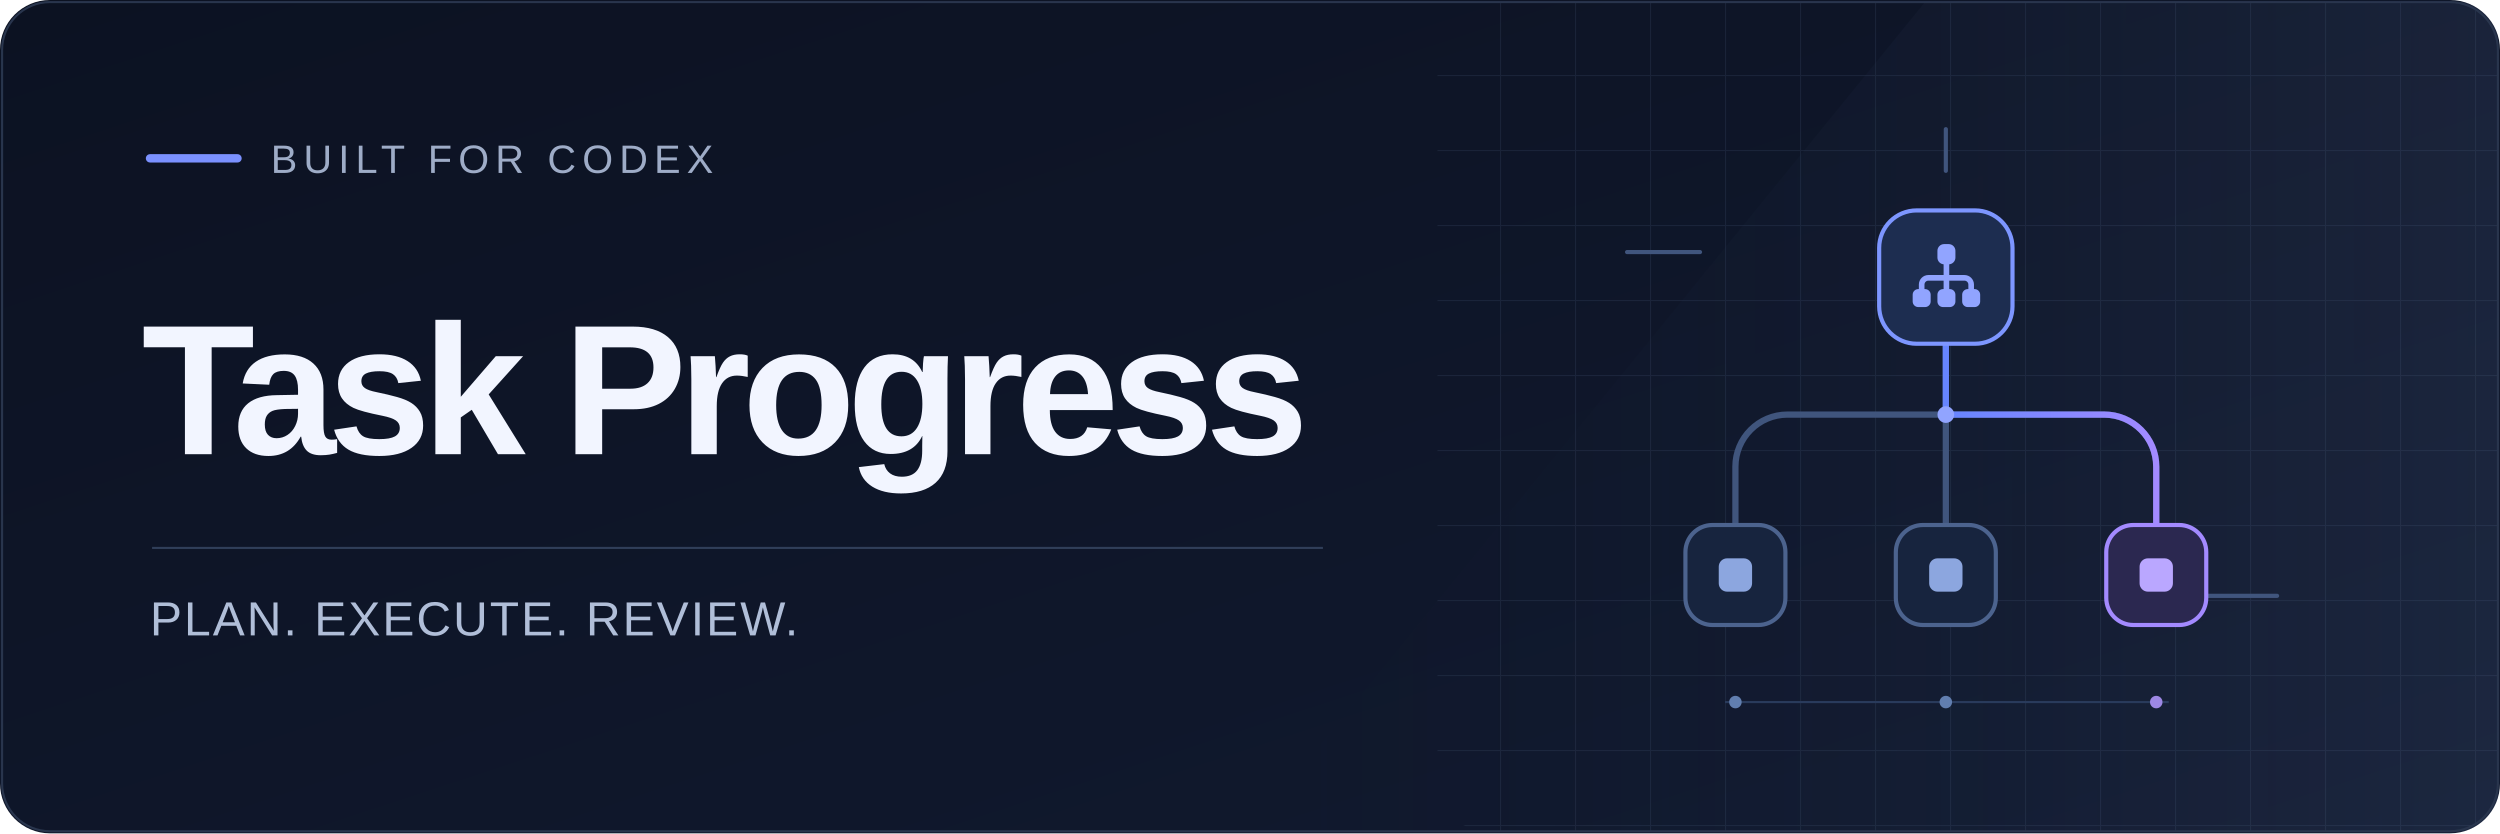
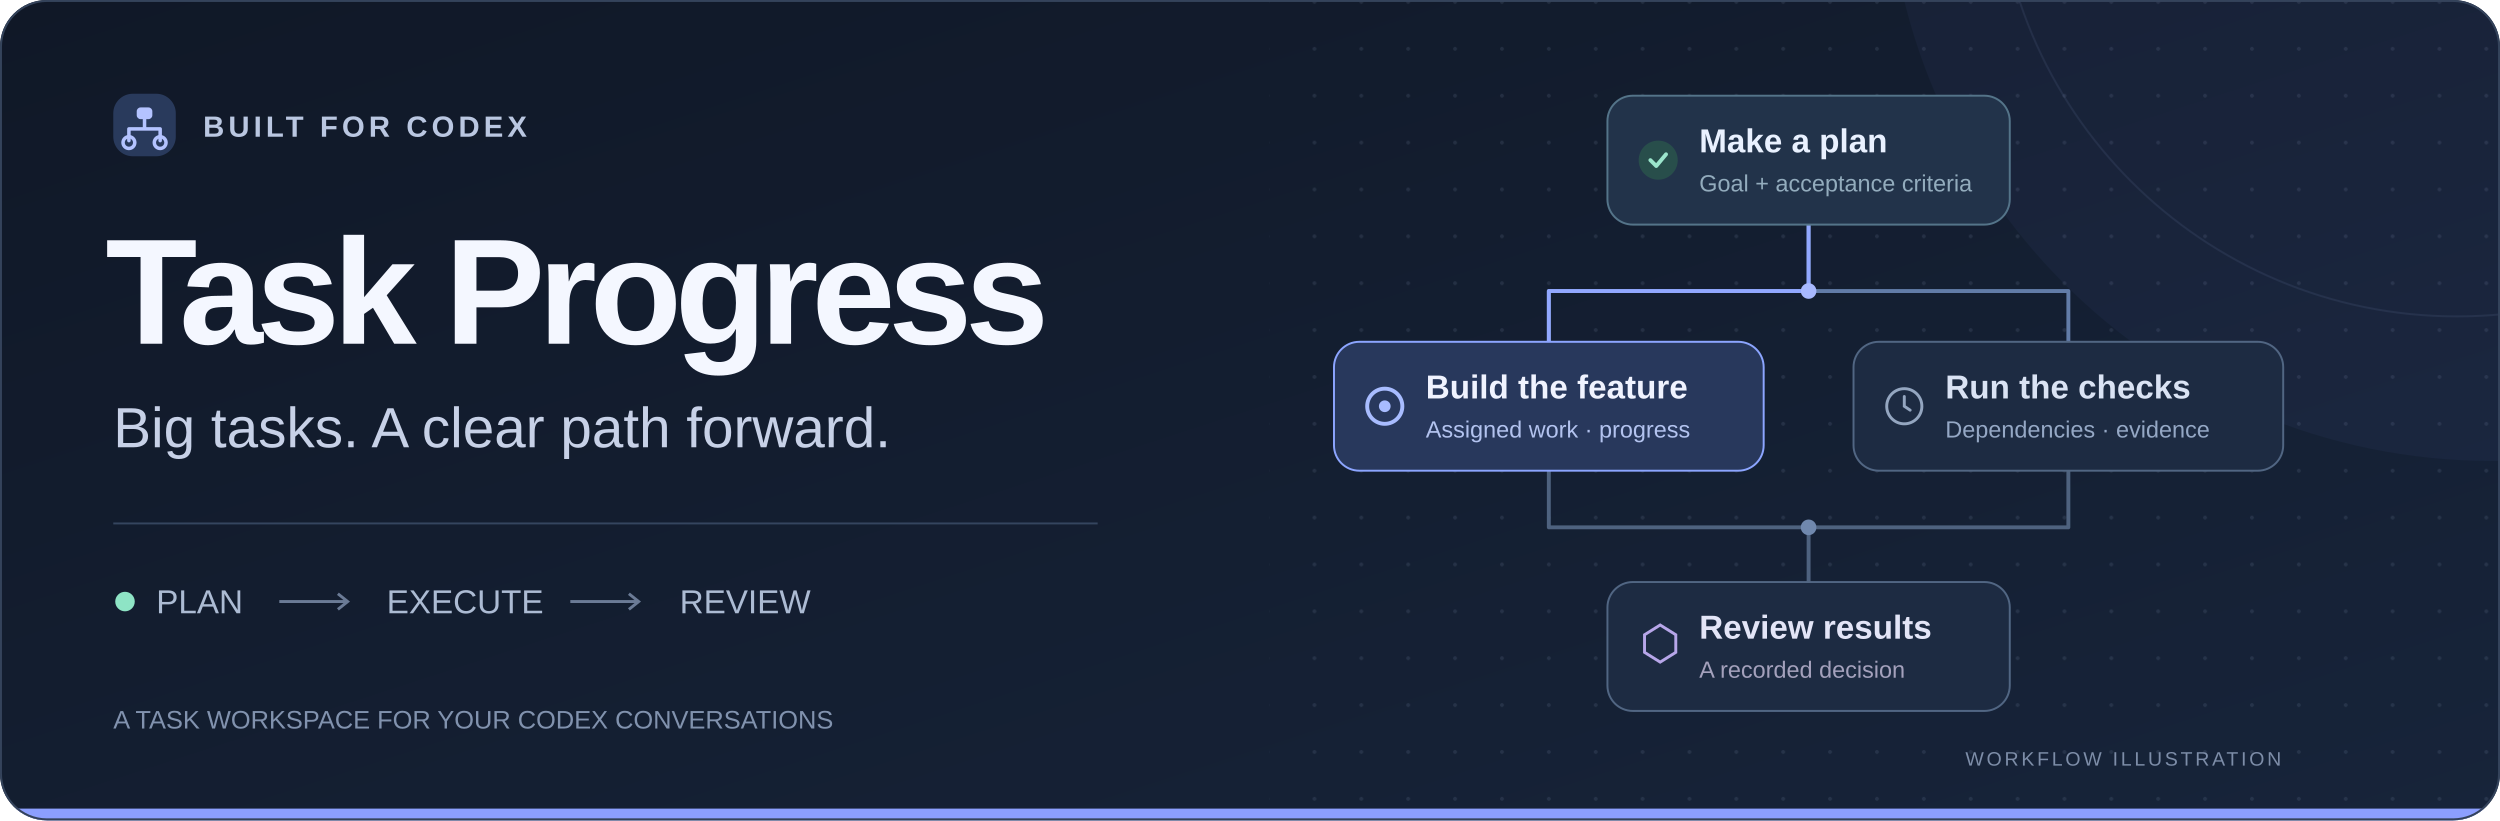
- <svg xmlns="http://www.w3.org/2000/svg" width="1200" height="400" viewBox="0 0 1200 400" role="img" aria-labelledby="title description">
+ <svg xmlns="http://www.w3.org/2000/svg" width="1280" height="420" viewBox="0 0 1280 420" role="img" aria-labelledby="title description">
  <defs>
-     <linearGradient id="background" x2="1" y2="1">
-       <stop stop-color="#0c1222" />
-       <stop offset="1" stop-color="#111a30" />
+     <linearGradient id="background" x1="0" y1="0" x2="1" y2="1">
+       <stop stop-color="#101827" />
+       <stop offset="1" stop-color="#17243a" />
    </linearGradient>
    <linearGradient id="accent" x1="0" x2="1">
-       <stop stop-color="#6685ff" />
-       <stop offset="1" stop-color="#a38aff" />
+       <stop stop-color="#93a8ff" />
+       <stop offset="1" stop-color="#b5c5ff" />
    </linearGradient>
-     <linearGradient id="grid-fade">
-       <stop stop-color="#121c33" stop-opacity="0" />
-       <stop offset="1" stop-color="#52668d" stop-opacity=".17" />
-     </linearGradient>
+     <pattern id="dots" width="24" height="24" patternUnits="userSpaceOnUse">
+       <circle cx="1" cy="1" r="1" fill="#a2b4d3" opacity=".12" />
+     </pattern>
    <clipPath id="frame">
-       <rect width="1200" height="400" rx="24" />
+       <rect width="1280" height="420" rx="24" />
    </clipPath>
-     <pattern id="grid" width="36" height="36" patternUnits="userSpaceOnUse">
-       <path d="M36 0H0V36" fill="none" stroke="#7188b0" stroke-opacity=".13" />
-     </pattern>
  </defs>
-   <rect width="1200" height="400" rx="24" fill="url(#background)" />
-   <rect x="690" y="1" width="509" height="398" rx="24" fill="url(#grid)" />
-   <path d="M600 399 924 1h275v398Z" fill="url(#grid-fade)" clip-path="url(#frame)" />
-   <rect x="1" y="1" width="1198" height="398" rx="23" fill="none" stroke="#29354d" />
-   <path d="M72 76h42" stroke="#7b91ff" stroke-width="4" stroke-linecap="round" />
-   <text x="130" y="83" fill="#9eacc7" font-family="-apple-system,BlinkMacSystemFont,'Segoe UI',Arial,sans-serif" font-size="19" font-weight="500" letter-spacing="3">BUILT FOR CODEX</text>
-   <text x="68" y="218" fill="#f2f5ff" font-family="-apple-system,BlinkMacSystemFont,'Segoe UI',Arial,sans-serif" font-size="89" font-weight="700" letter-spacing="-4">Task<tspan dx="18">Progress</tspan>
-   </text>
-   <path d="M73 263h562" stroke="#303e59" />
-   <text x="72" y="305" fill="#b0bed8" font-family="-apple-system,BlinkMacSystemFont,'Segoe UI',Arial,sans-serif" font-size="23" font-weight="400" letter-spacing="1">PLAN. EXECUTE. REVIEW.</text>
-   <g fill="none" stroke-linecap="round" stroke-linejoin="round">
-     <path d="M934 153v46m-101 58v-33a25 25 0 0 1 25-25h152a25 25 0 0 1 25 25v33m-101-58v58" stroke="#40557d" stroke-width="3" />
-     <path d="M934 153v46h76a25 25 0 0 1 25 25v33" stroke="url(#accent)" stroke-width="3" />
-     <path d="M781 121h35m242 165h35M934 82v-20" stroke="#40557d" stroke-width="2" />
+   <g clip-path="url(#frame)">
+     <rect width="1280" height="420" fill="url(#background)" />
+     <rect x="650" width="630" height="420" fill="url(#dots)" />
+     <circle cx="1276" cy="-74" r="310" fill="#8296ff" opacity=".045" />
+     <circle cx="1258" cy="-74" r="236" fill="none" stroke="#a4b3ef" stroke-opacity=".09" />
+     <path d="M0 417H1280" stroke="#8c9fff" stroke-width="6" />
+     <g font-family="-apple-system,BlinkMacSystemFont,'Segoe UI',Arial,sans-serif">
+       <rect x="58" y="48" width="32" height="32" rx="10" fill="#293a5c" />
+       <g stroke="#b4c3ff" stroke-width="1.8" fill="none" stroke-linecap="round" stroke-linejoin="round">
+         <path d="M74 58v8m-8 6v-6h16v6" />
+         <rect x="70" y="55" width="8" height="6" rx="2" fill="#b4c3ff" stroke="none" />
+         <circle cx="66" cy="73" r="3" />
+         <circle cx="82" cy="73" r="3" />
+       </g>
+       <text x="104" y="70" font-size="15" font-weight="600" letter-spacing="2.1" fill="#bac7e1">BUILT FOR CODEX</text>
+       <text x="54" y="176" font-size="77" font-weight="750" letter-spacing="-3.5" fill="#f4f7ff">Task Progress</text>
+       <text x="58" y="229" font-size="29" font-weight="450" fill="#c7d1e7">Big tasks. A clear path forward.</text>
+       <path d="M58 268H562" stroke="#35455f" />
+       <circle cx="64" cy="308" r="5" fill="#8ee4c5" />
+       <text x="80" y="314" font-size="17" fill="#acbbd3">PLAN</text>
+       <path d="M143 308h35m-5-4 5 4-5 4" fill="none" stroke="#6b7b96" stroke-width="1.5" />
+       <text x="198" y="314" font-size="17" fill="#acbbd3">EXECUTE</text>
+       <path d="M292 308h35m-5-4 5 4-5 4" fill="none" stroke="#6b7b96" stroke-width="1.5" />
+       <text x="348" y="314" font-size="17" fill="#acbbd3">REVIEW</text>
+       <text x="58" y="373" font-size="13" fill="#8192ae">A TASK WORKSPACE FOR YOUR CODEX CONVERSATIONS</text>
+       <g fill="none" stroke-width="2" stroke-linejoin="round">
+         <path d="M926 115v34H793v26m133-26h133v26" stroke="#627ca8" />
+         <path d="M793 241v29h266v-29m-133 29v28" stroke="#4e627f" />
+         <path d="M926 115v34H793v26" stroke="#92a8ff" />
+       </g>
+       <circle cx="926" cy="149" r="4" fill="#a8b9ff" />
+       <circle cx="926" cy="270" r="4" fill="#7088ae" />
+       <rect x="823" y="49" width="206" height="66" rx="13" fill="#22334a" stroke="#547489" />
+       <circle cx="849" cy="82" r="10" fill="#284e4b" />
+       <path d="m845 82 3 3 5-6" fill="none" stroke="#9be5cc" stroke-width="2" stroke-linecap="round" stroke-linejoin="round" />
+       <text x="870" y="78" font-size="17" font-weight="600" fill="#e9f1ff">Make a plan</text>
+       <text x="870" y="98" font-size="12" fill="#93acbd">Goal + acceptance criteria</text>
+       <rect x="683" y="175" width="220" height="66" rx="13" fill="#28385c" stroke="#8ca5ff" />
+       <circle cx="709" cy="208" r="9" fill="none" stroke="#a8bcff" stroke-width="2" />
+       <circle cx="709" cy="208" r="3" fill="#a8bcff" />
+       <text x="730" y="204" font-size="17" font-weight="600" fill="#f0f3ff">Build the feature</text>
+       <text x="730" y="224" font-size="12" fill="#b3c3ef">Assigned work · progress</text>
+       <rect x="949" y="175" width="220" height="66" rx="13" fill="#1d2b42" stroke="#516683" />
+       <circle cx="975" cy="208" r="9" fill="none" stroke="#94a6c0" stroke-width="1.5" />
+       <path d="M975 203v5l3 2" fill="none" stroke="#94a6c0" stroke-width="1.5" stroke-linecap="round" />
+       <text x="996" y="204" font-size="17" font-weight="600" fill="#dae3f4">Run the checks</text>
+       <text x="996" y="224" font-size="12" fill="#95a8c5">Dependencies · evidence</text>
+       <rect x="823" y="298" width="206" height="66" rx="13" fill="#1d2b42" stroke="#516683" />
+       <path d="m850 320 8 5v9l-8 5-8-5v-9Z" fill="none" stroke="#b7a6e9" stroke-width="1.5" />
+       <text x="870" y="327" font-size="17" font-weight="600" fill="#e3e5f7">Review results</text>
+       <text x="870" y="347" font-size="12" fill="#a4a1bc">A recorded decision</text>
+       <text x="1168" y="392" text-anchor="end" font-size="10" letter-spacing="1.4" fill="#7d8da8">WORKFLOW ILLUSTRATION</text>
+     </g>
  </g>
-   <rect x="902" y="101" width="64" height="64" rx="18" fill="#1d2d50" stroke="#7d96ff" stroke-width="2" />
-   <g transform="translate(917 115) scale(1.08)" fill="#91a4ff">
-     <path d="M16 10v7M5 23v-3a3 3 0 0 1 3-3h16a3 3 0 0 1 3 3v3M16 17v6" fill="none" stroke="#91a4ff" stroke-width="2.5" stroke-linecap="round" />
-     <rect x="12" y="2" width="8" height="9" rx="3" />
-     <rect x="1" y="22" width="8" height="8" rx="2.5" />
-     <rect x="12" y="22" width="8" height="8" rx="2.5" />
-     <rect x="23" y="22" width="8" height="8" rx="2.5" />
-   </g>
-   <g fill="#17243e" stroke="#4c638e" stroke-width="2">
-     <rect x="809" y="252" width="48" height="48" rx="13" />
-     <rect x="910" y="252" width="48" height="48" rx="13" />
-   </g>
-   <rect x="1011" y="252" width="48" height="48" rx="13" fill="#2b2850" stroke="#a38aff" stroke-width="2" />
-   <g fill="#8ca6df">
-     <rect x="825" y="268" width="16" height="16" rx="4" />
-     <rect x="926" y="268" width="16" height="16" rx="4" />
-   </g>
-   <rect x="1027" y="268" width="16" height="16" rx="4" fill="#baa7ff" />
-   <circle cx="934" cy="199" r="4" fill="#91a4ff" />
-   <path d="M828 337h213" stroke="#293b5c" />
-   <circle cx="833" cy="337" r="3" fill="#617eaf" />
-   <circle cx="934" cy="337" r="3" fill="#617eaf" />
-   <circle cx="1035" cy="337" r="3" fill="#9d88e4" />
+   <rect x=".5" y=".5" width="1279" height="419" rx="23.5" fill="none" stroke="#34435b" />
</svg>
